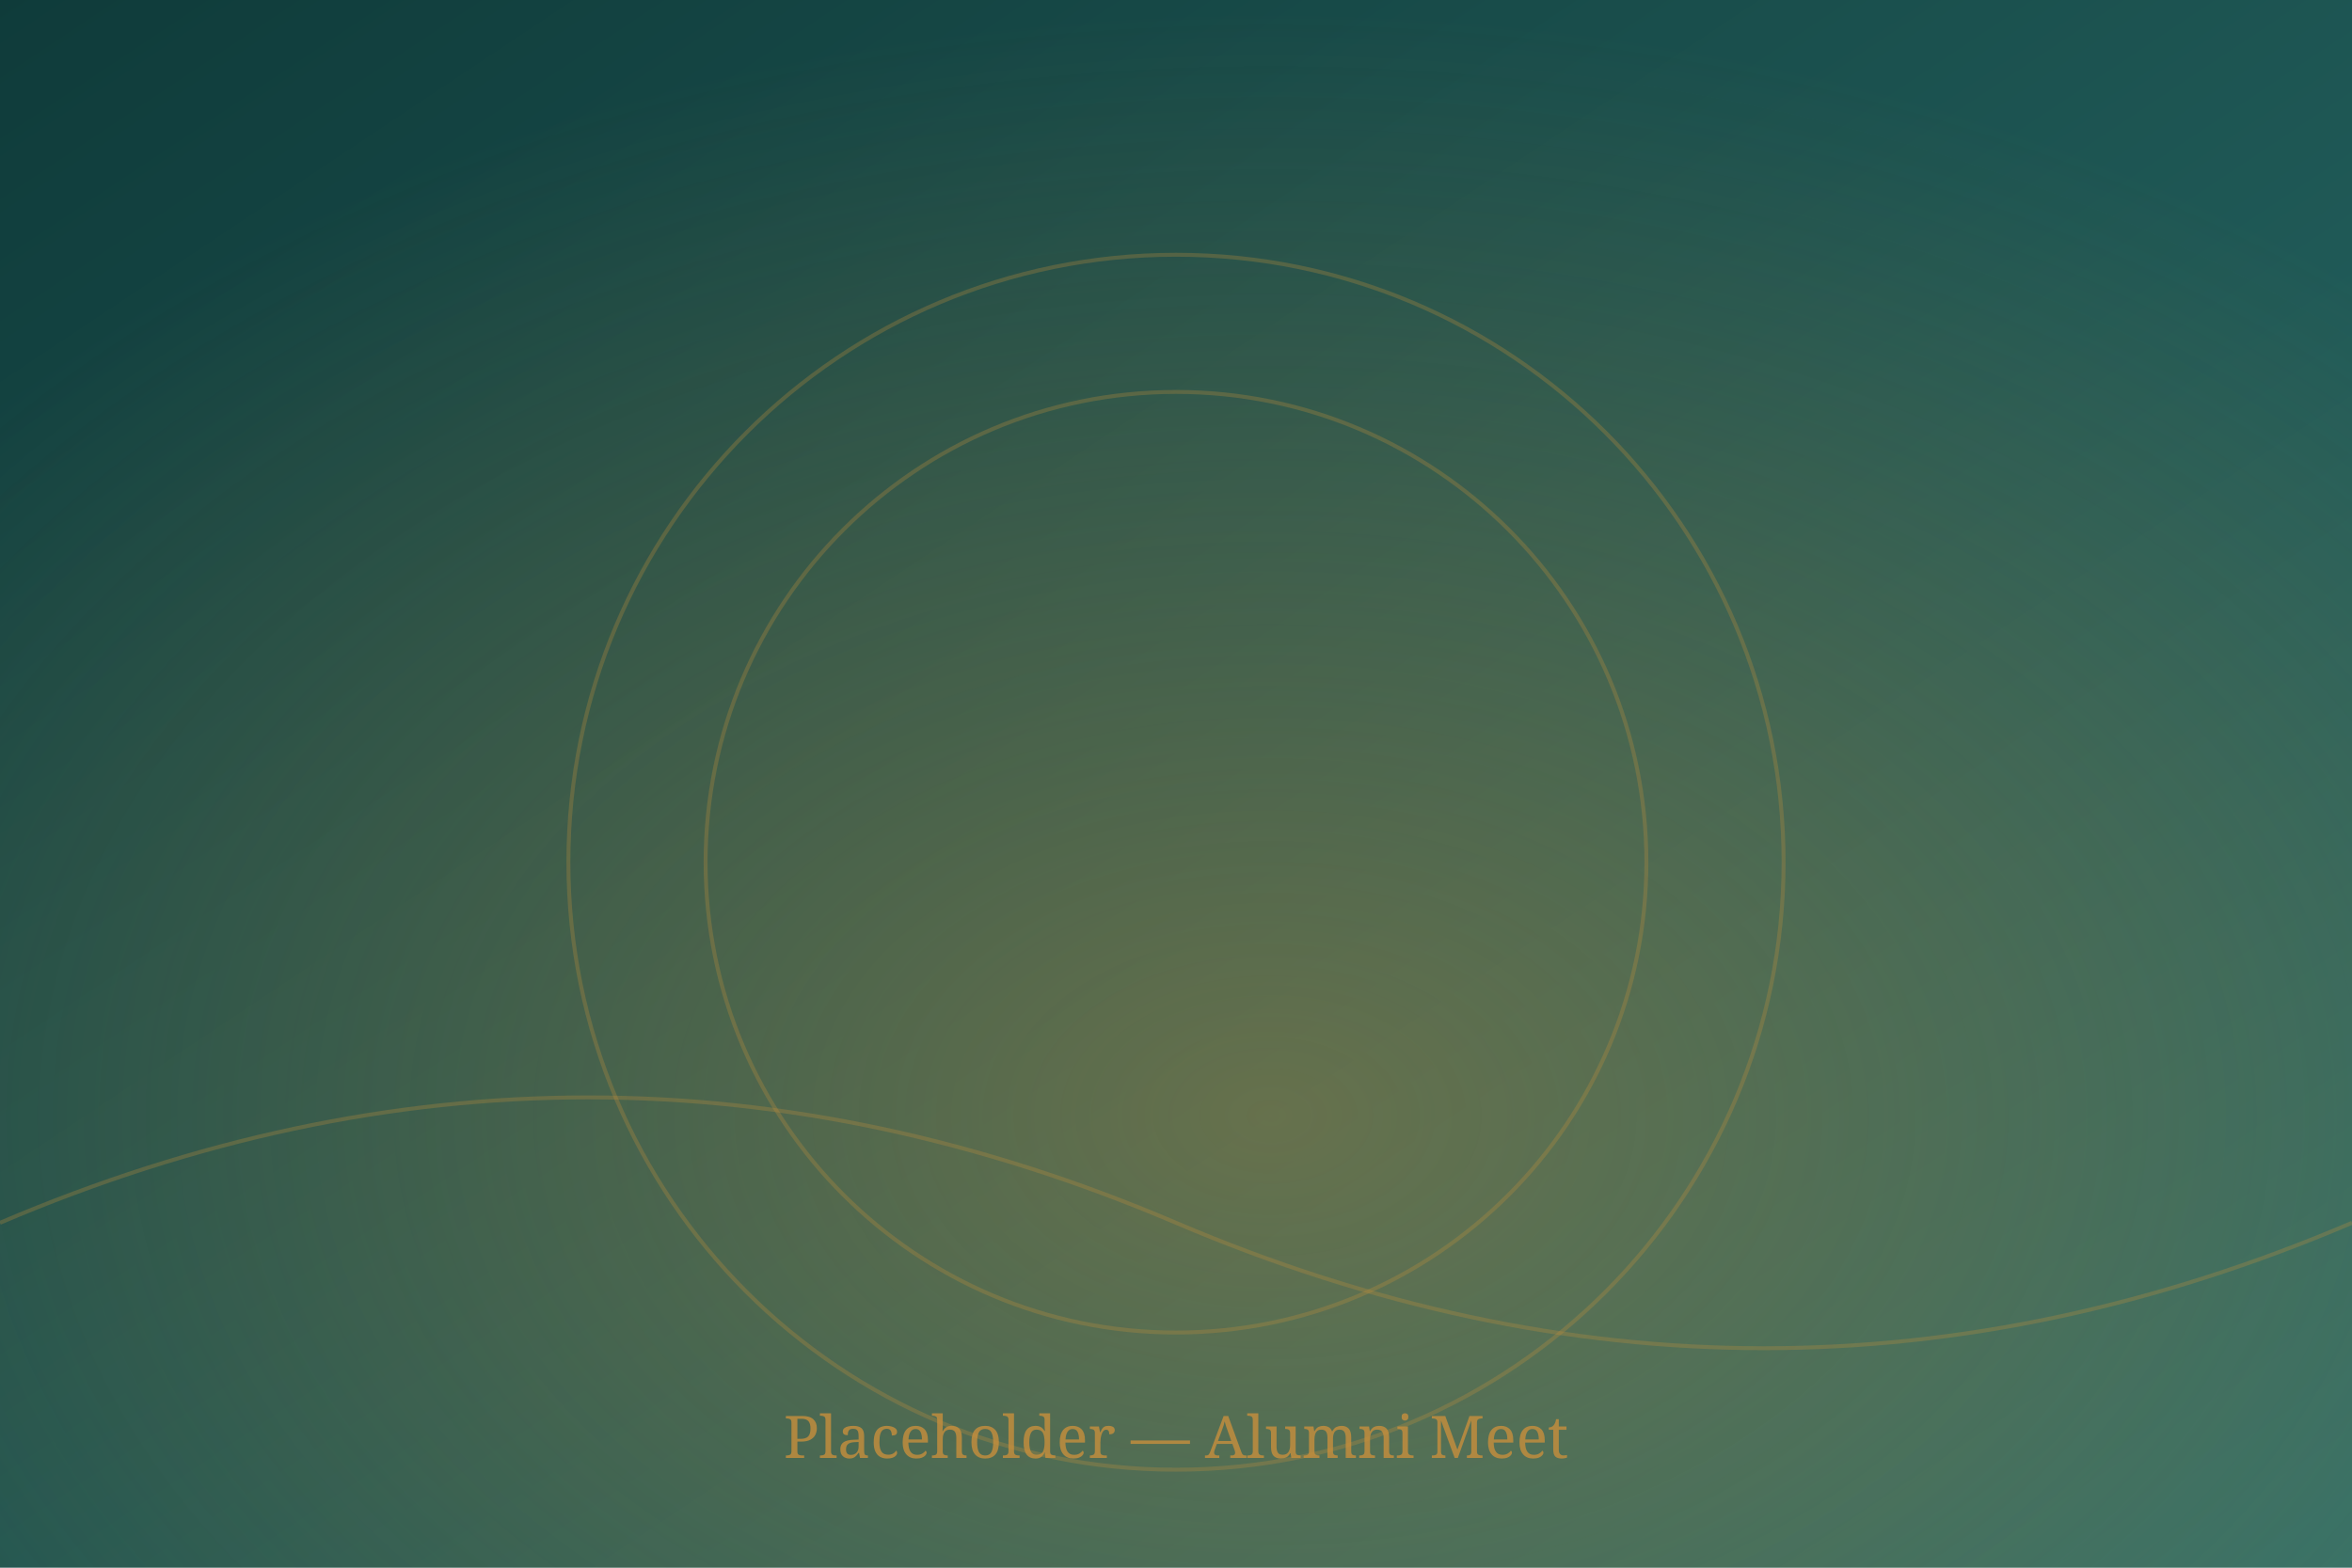
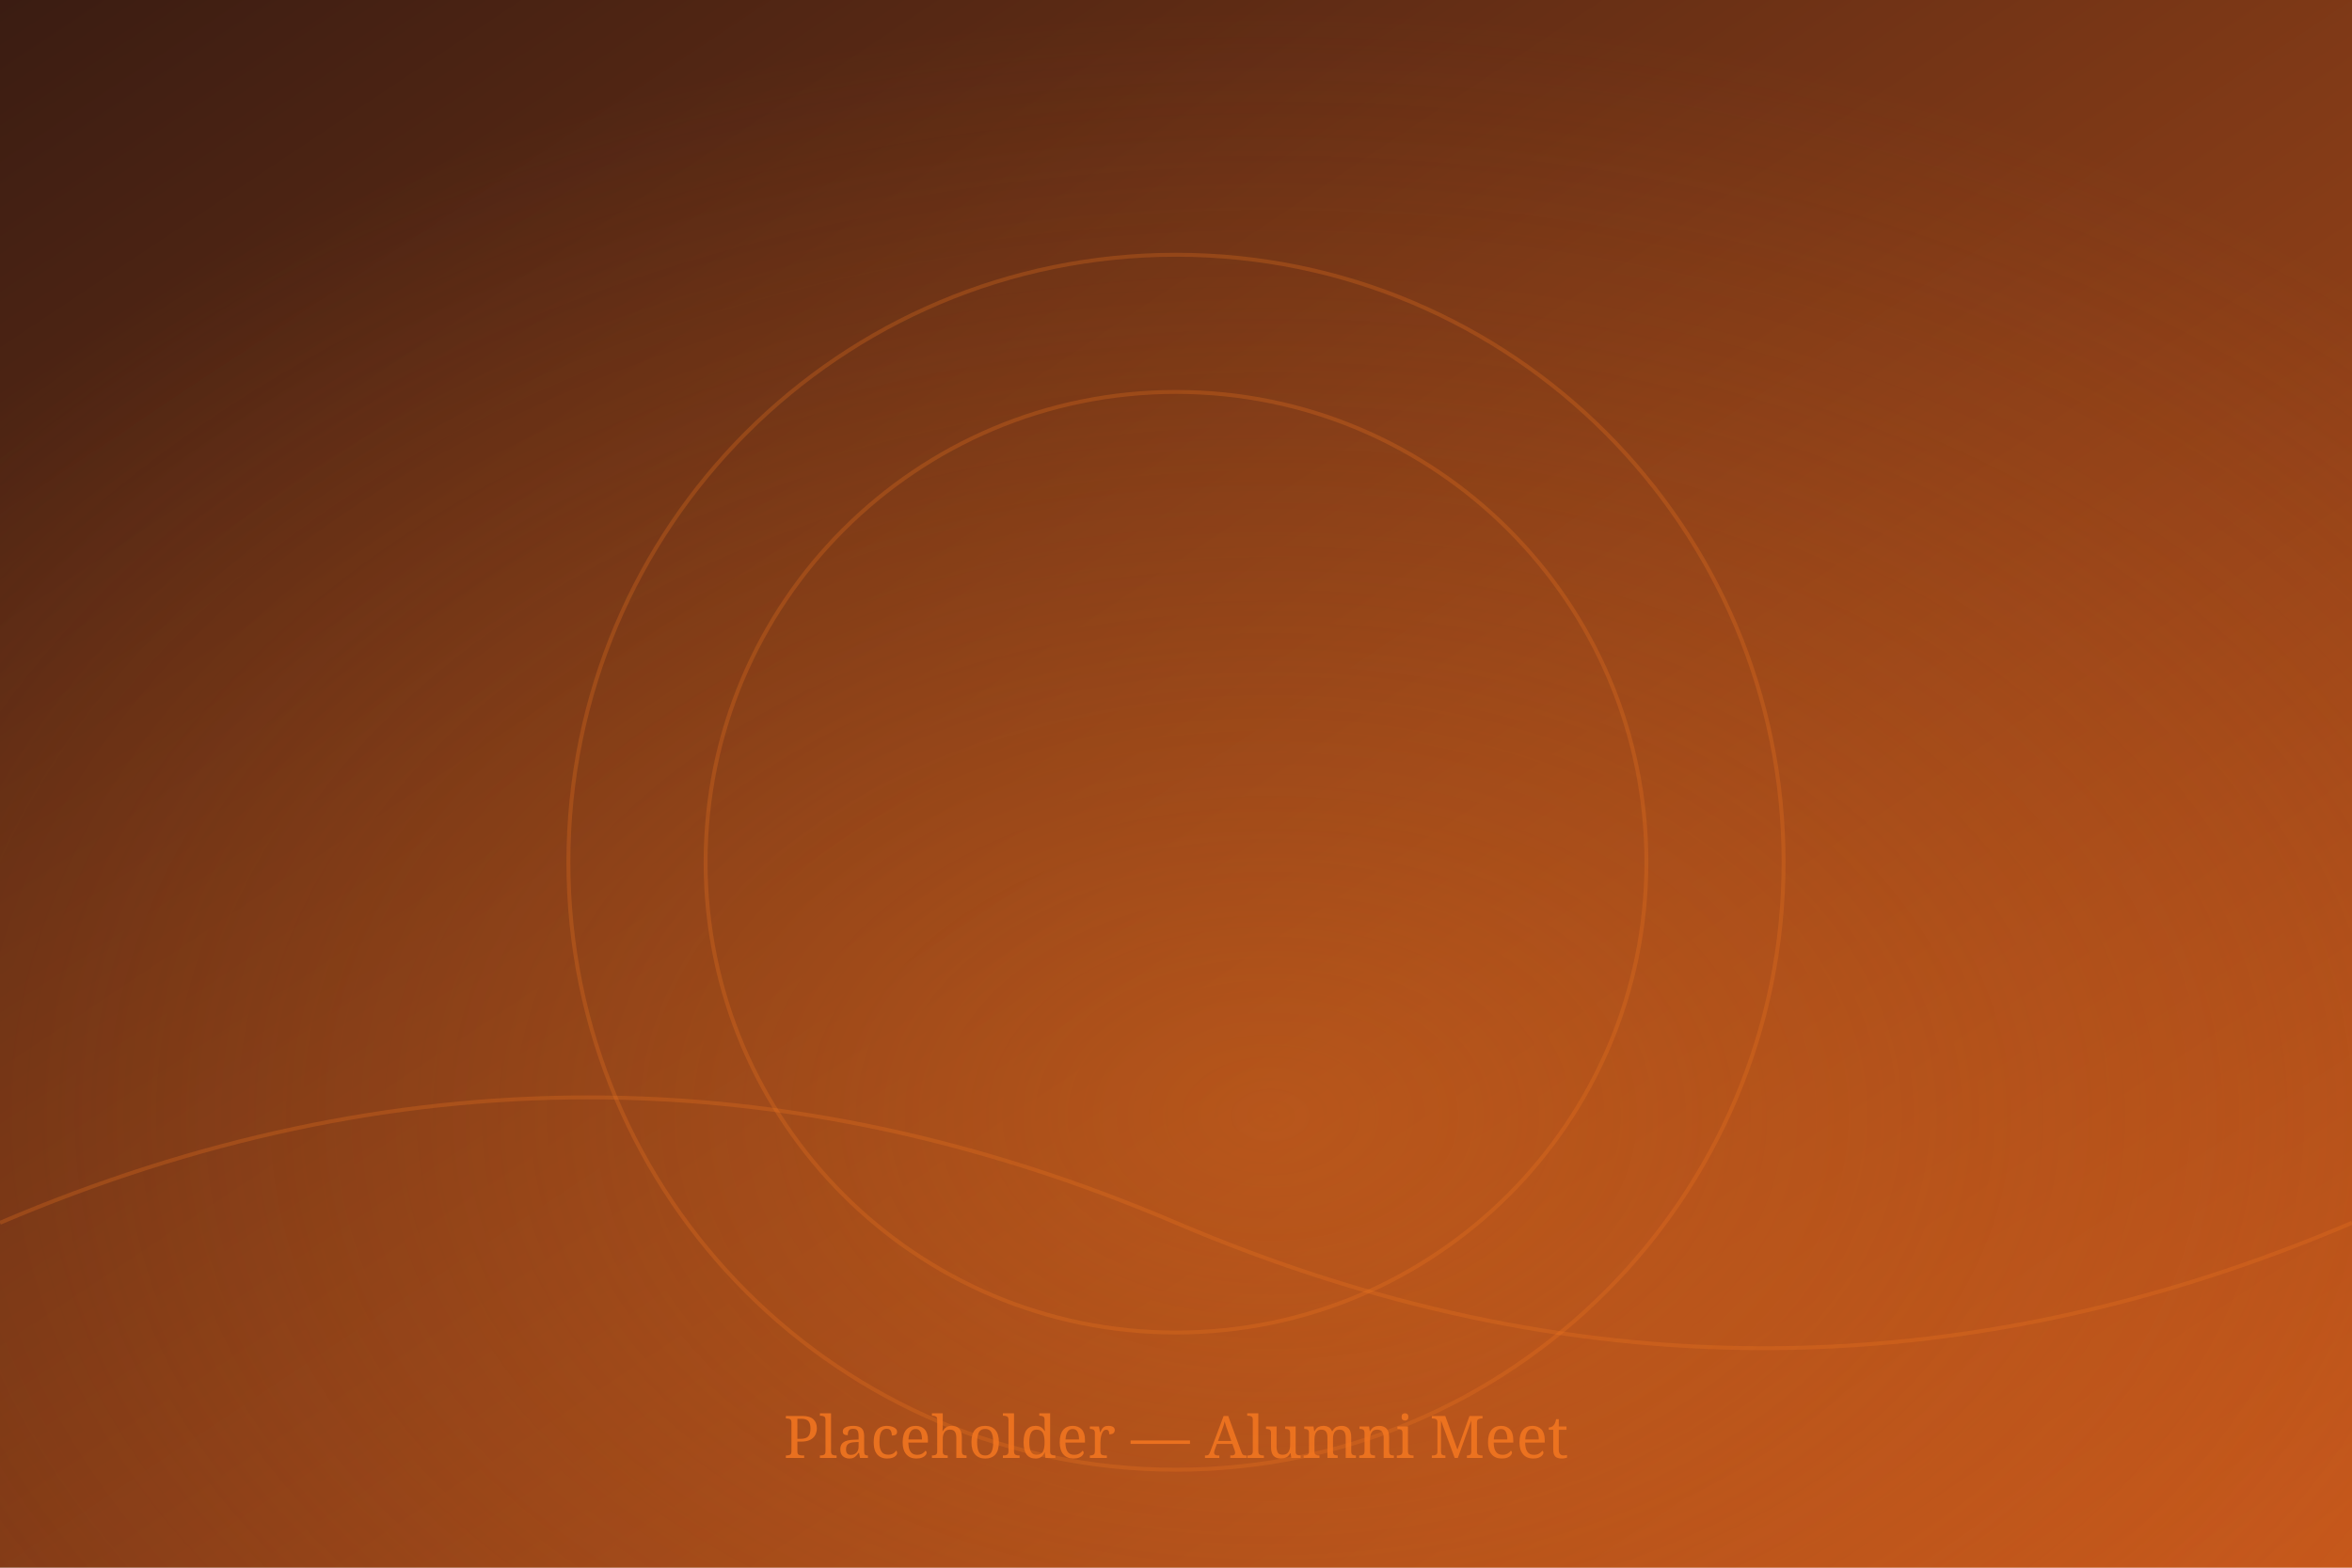
<svg xmlns="http://www.w3.org/2000/svg" viewBox="0 0 1200 800" width="1200" height="800" role="img" aria-label="Placeholder — Alumni Meet">
  <defs>
    <linearGradient id="g" x1="0" y1="0" x2="1" y2="1">
-       <stop offset="0%" stop-color="#0f3b3a" />
-       <stop offset="100%" stop-color="#2b6f6b" />
+       <stop offset="0%" stop-color="#3a1c12" />
+       <stop offset="100%" stop-color="#c2551b" />
    </linearGradient>
    <radialGradient id="r" cx="54%" cy="71%" r="70%">
-       <stop offset="0%" stop-color="#c78f3c" stop-opacity="0.42" />
-       <stop offset="100%" stop-color="#c78f3c" stop-opacity="0" />
+       <stop offset="0%" stop-color="#F47720" stop-opacity="0.40" />
+       <stop offset="100%" stop-color="#F47720" stop-opacity="0" />
    </radialGradient>
  </defs>
  <rect width="1200" height="800" fill="url(#g)" />
  <rect width="1200" height="800" fill="url(#r)" />
-   <g fill="none" stroke="#c78f3c" stroke-opacity="0.28" stroke-width="2">
+   <g fill="none" stroke="#F47720" stroke-opacity="0.26" stroke-width="2">
    <circle cx="600" cy="440" r="240" />
    <circle cx="600" cy="440" r="310" />
    <path d="M0 624 Q 300 496 600 624 T 1200 624" />
  </g>
-   <text x="600" y="744" font-family="Georgia, serif" font-size="30" fill="#c78f3c" fill-opacity="0.8" text-anchor="middle">Placeholder — Alumni Meet</text>
+   <text x="600" y="744" font-family="Georgia, serif" font-size="30" fill="#F47720" fill-opacity="0.85" text-anchor="middle">Placeholder — Alumni Meet</text>
</svg>
